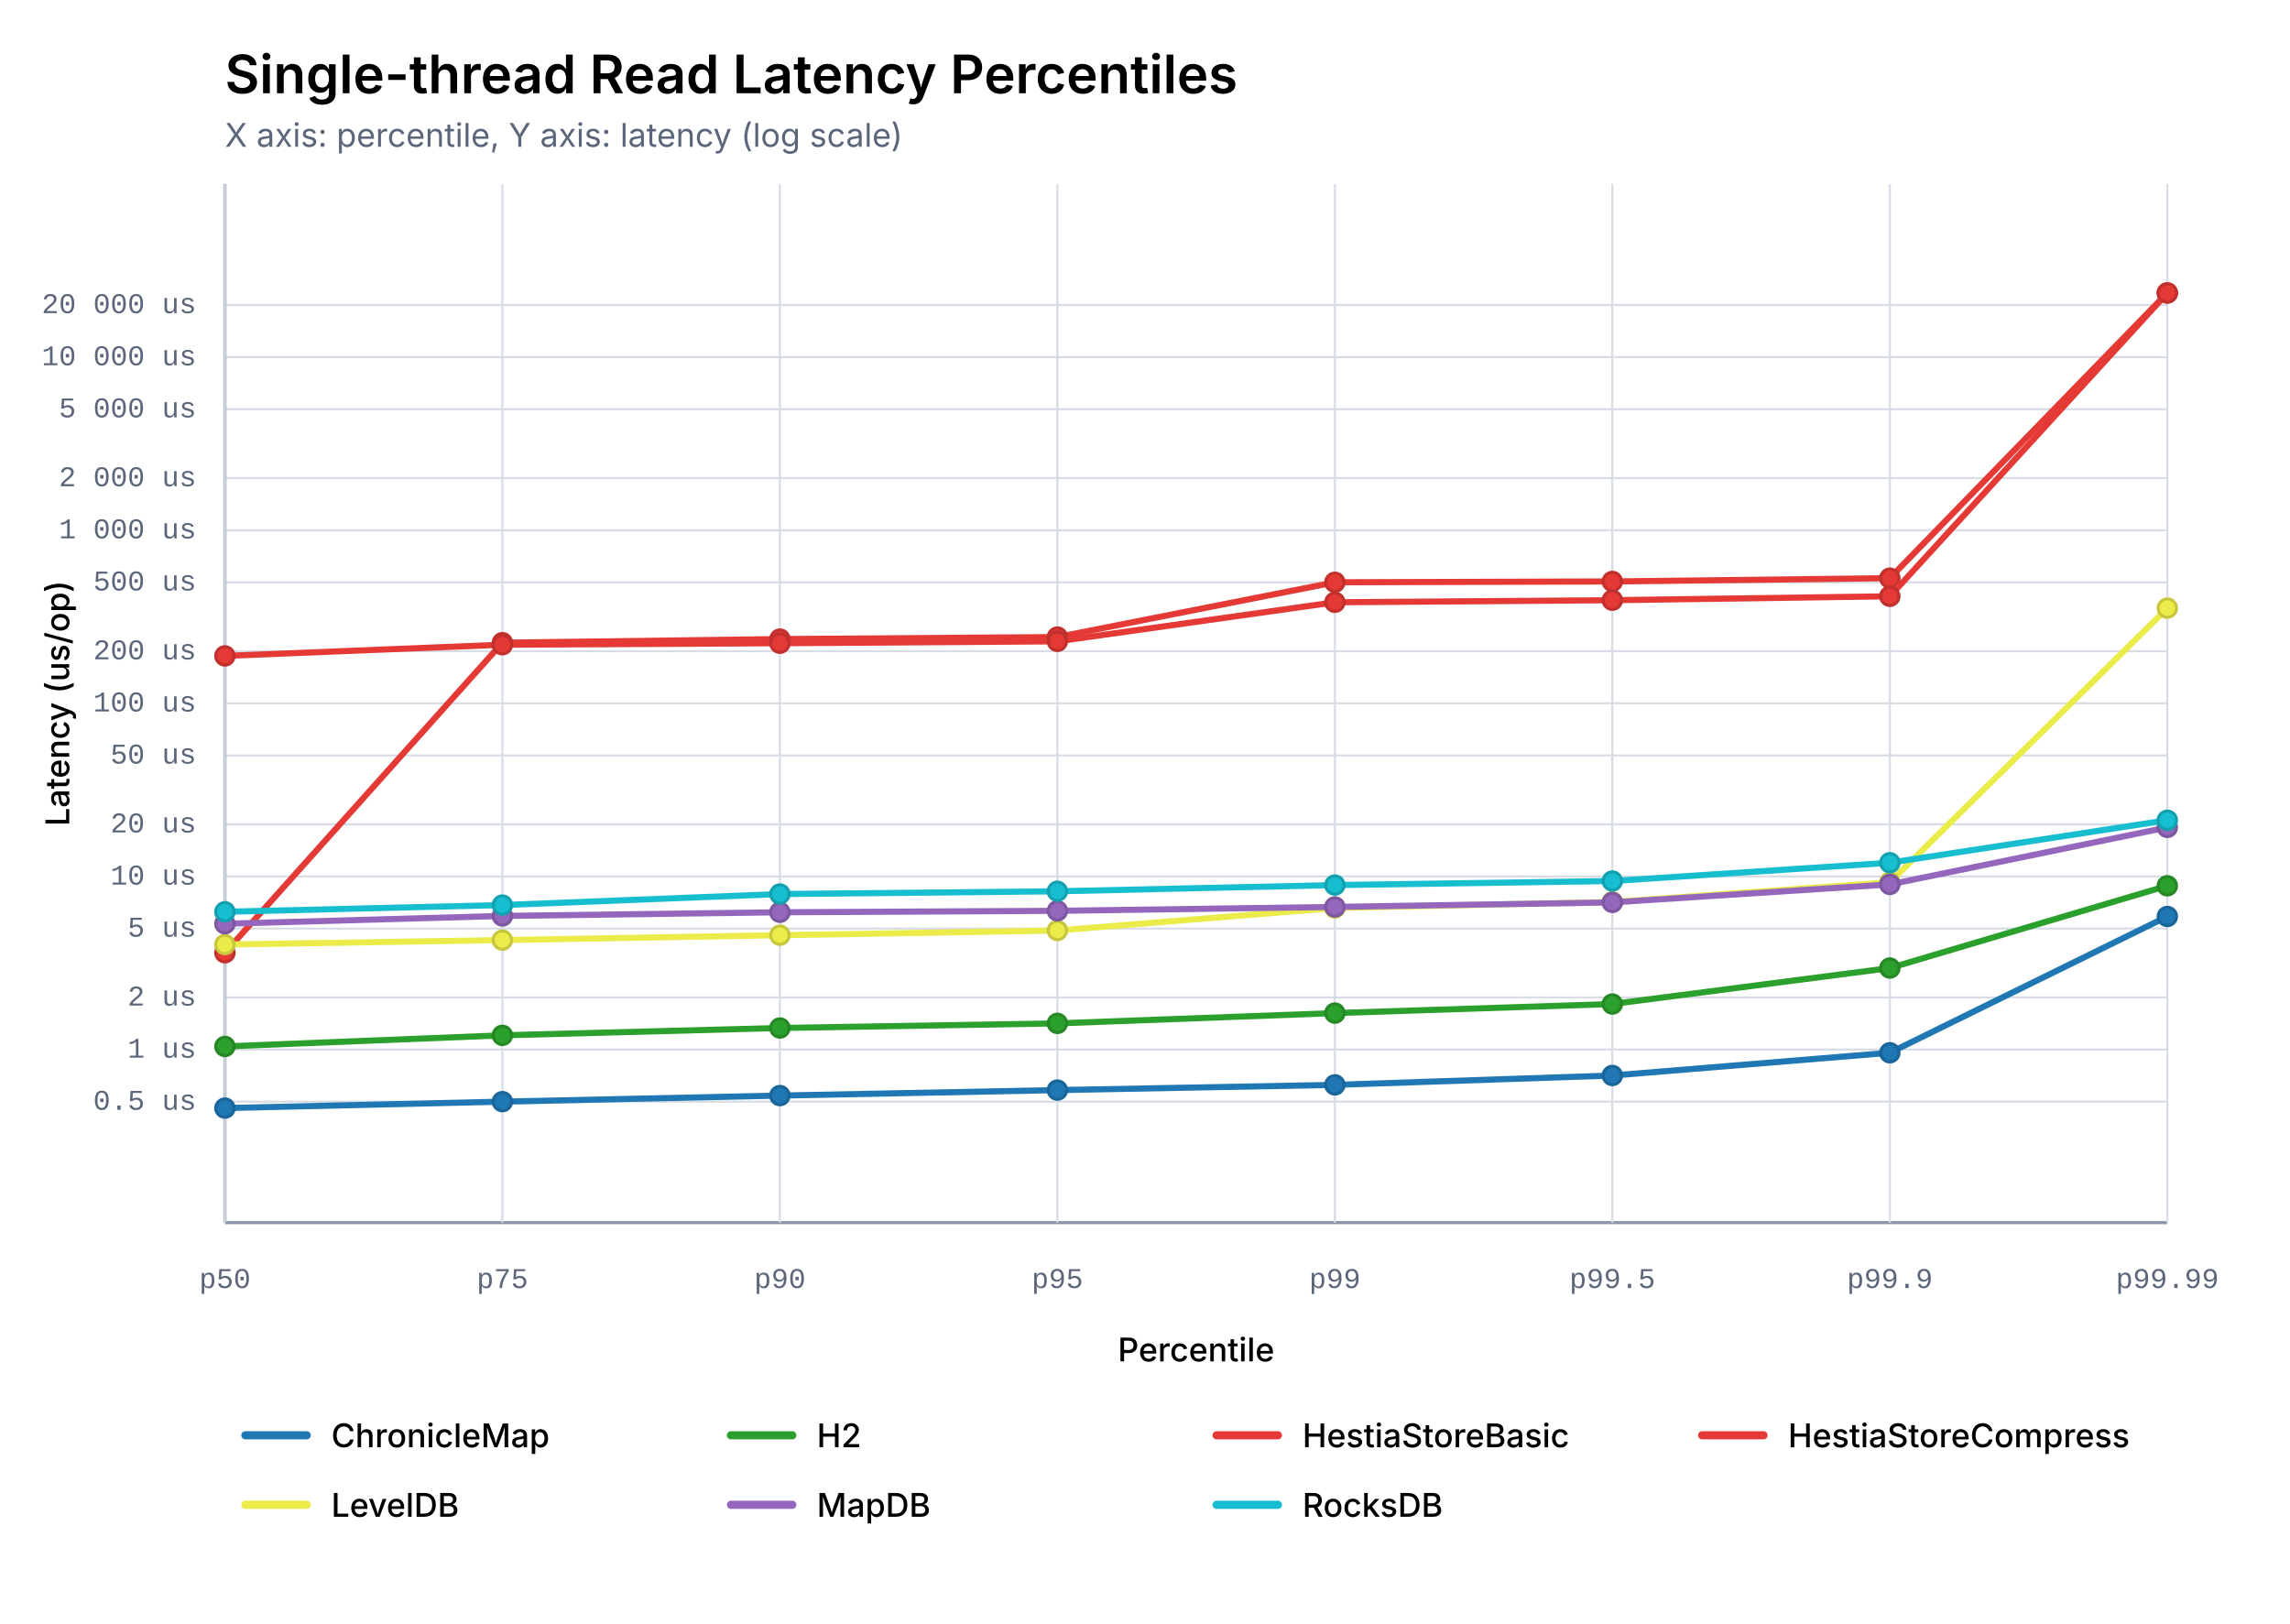
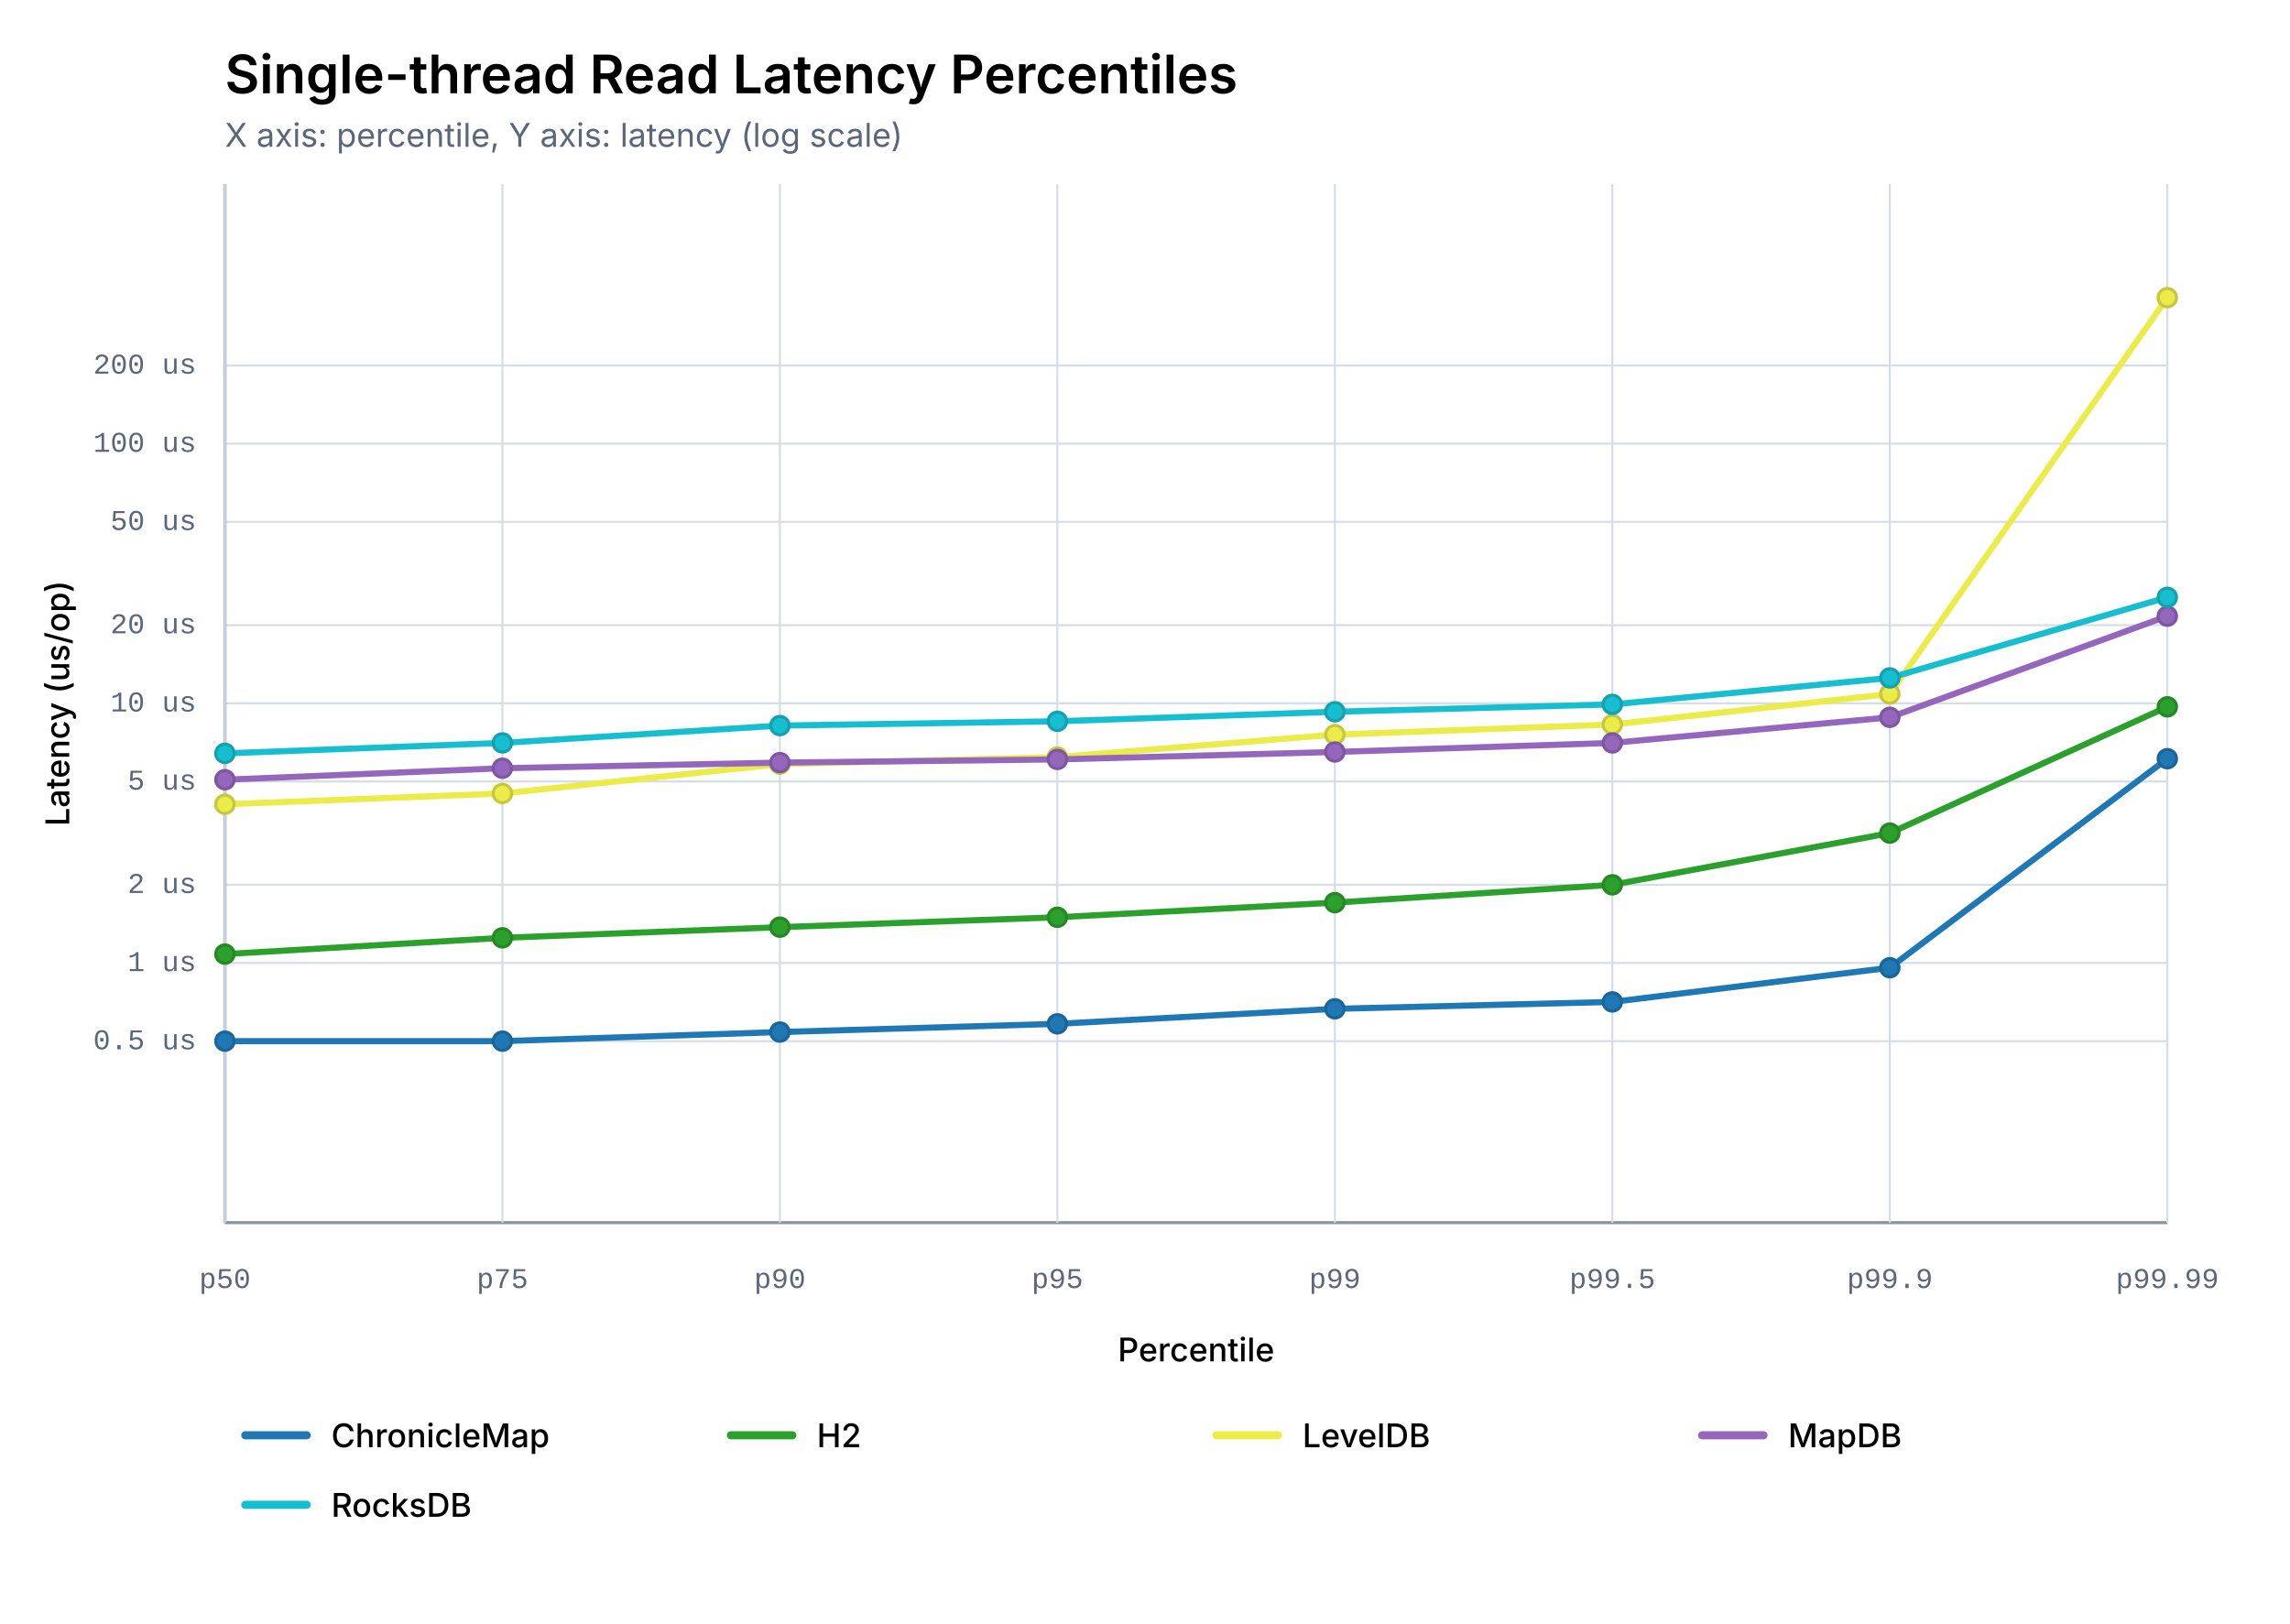
<svg xmlns="http://www.w3.org/2000/svg" width="1120" height="794" viewBox="0 0 1120 794">
  <style>
        text { fill: currentColor; dominant-baseline: middle; }
        .title { font: 600 26px "Inter", "Helvetica Neue", Arial, sans-serif; }
        .subtitle { font: 16px "Inter", "Helvetica Neue", Arial, sans-serif; fill: #5B667A; }
        .axis-label { font: 500 16px "Inter", "Helvetica Neue", Arial, sans-serif; }
        .tick { font: 14px "IBM Plex Mono", "Courier New", monospace; fill: #5B667A; }
        .legend { font: 500 16px "Inter", "Helvetica Neue", Arial, sans-serif; }
        .grid { stroke: #D7DCE5; stroke-width: 1; fill: none; }
        .axis { stroke: #8A94A6; stroke-width: 1.5; fill: none; }
    </style>
  <text class="title" x="110" y="36">Single-thread Read Latency Percentiles</text>
  <text class="subtitle" x="110" y="66">X axis: percentile, Y axis: latency (log scale)</text>
-   <line class="grid" x1="110" y1="538.821" x2="1060" y2="538.821" />
-   <text class="tick" x="96" y="538.821" text-anchor="end">0.5 us</text>
-   <line class="grid" x1="110" y1="513.333" x2="1060" y2="513.333" />
-   <text class="tick" x="96" y="513.333" text-anchor="end">1 us</text>
-   <line class="grid" x1="110" y1="487.846" x2="1060" y2="487.846" />
-   <text class="tick" x="96" y="487.846" text-anchor="end">2 us</text>
-   <line class="grid" x1="110" y1="454.154" x2="1060" y2="454.154" />
-   <text class="tick" x="96" y="454.154" text-anchor="end">5 us</text>
-   <line class="grid" x1="110" y1="428.667" x2="1060" y2="428.667" />
-   <text class="tick" x="96" y="428.667" text-anchor="end">10 us</text>
-   <line class="grid" x1="110" y1="403.179" x2="1060" y2="403.179" />
-   <text class="tick" x="96" y="403.179" text-anchor="end">20 us</text>
-   <line class="grid" x1="110" y1="369.487" x2="1060" y2="369.487" />
-   <text class="tick" x="96" y="369.487" text-anchor="end">50 us</text>
+   <line class="grid" x1="110" y1="509.231" x2="1060" y2="509.231" />
+   <text class="tick" x="96" y="509.231" text-anchor="end">0.5 us</text>
+   <line class="grid" x1="110" y1="471.0" x2="1060" y2="471.0" />
+   <text class="tick" x="96" y="471.0" text-anchor="end">1 us</text>
+   <line class="grid" x1="110" y1="432.769" x2="1060" y2="432.769" />
+   <text class="tick" x="96" y="432.769" text-anchor="end">2 us</text>
+   <line class="grid" x1="110" y1="382.231" x2="1060" y2="382.231" />
+   <text class="tick" x="96" y="382.231" text-anchor="end">5 us</text>
  <line class="grid" x1="110" y1="344.0" x2="1060" y2="344.0" />
-   <text class="tick" x="96" y="344.0" text-anchor="end">100 us</text>
-   <line class="grid" x1="110" y1="318.513" x2="1060" y2="318.513" />
-   <text class="tick" x="96" y="318.513" text-anchor="end">200 us</text>
-   <line class="grid" x1="110" y1="284.821" x2="1060" y2="284.821" />
-   <text class="tick" x="96" y="284.821" text-anchor="end">500 us</text>
-   <line class="grid" x1="110" y1="259.333" x2="1060" y2="259.333" />
-   <text class="tick" x="96" y="259.333" text-anchor="end">1 000 us</text>
-   <line class="grid" x1="110" y1="233.846" x2="1060" y2="233.846" />
-   <text class="tick" x="96" y="233.846" text-anchor="end">2 000 us</text>
-   <line class="grid" x1="110" y1="200.154" x2="1060" y2="200.154" />
-   <text class="tick" x="96" y="200.154" text-anchor="end">5 000 us</text>
-   <line class="grid" x1="110" y1="174.667" x2="1060" y2="174.667" />
-   <text class="tick" x="96" y="174.667" text-anchor="end">10 000 us</text>
-   <line class="grid" x1="110" y1="149.179" x2="1060" y2="149.179" />
-   <text class="tick" x="96" y="149.179" text-anchor="end">20 000 us</text>
+   <text class="tick" x="96" y="344.0" text-anchor="end">10 us</text>
+   <line class="grid" x1="110" y1="305.769" x2="1060" y2="305.769" />
+   <text class="tick" x="96" y="305.769" text-anchor="end">20 us</text>
+   <line class="grid" x1="110" y1="255.231" x2="1060" y2="255.231" />
+   <text class="tick" x="96" y="255.231" text-anchor="end">50 us</text>
+   <line class="grid" x1="110" y1="217.0" x2="1060" y2="217.0" />
+   <text class="tick" x="96" y="217.0" text-anchor="end">100 us</text>
+   <line class="grid" x1="110" y1="178.769" x2="1060" y2="178.769" />
+   <text class="tick" x="96" y="178.769" text-anchor="end">200 us</text>
  <line class="axis" x1="110" y1="598" x2="1060" y2="598" />
  <line class="axis" x1="110" y1="90" x2="110" y2="598" />
  <line class="grid" x1="110.0" y1="90" x2="110.0" y2="598" />
  <text class="tick" x="110.0" y="626" text-anchor="middle">p50</text>
  <line class="grid" x1="245.714" y1="90" x2="245.714" y2="598" />
  <text class="tick" x="245.714" y="626" text-anchor="middle">p75</text>
  <line class="grid" x1="381.429" y1="90" x2="381.429" y2="598" />
  <text class="tick" x="381.429" y="626" text-anchor="middle">p90</text>
  <line class="grid" x1="517.143" y1="90" x2="517.143" y2="598" />
  <text class="tick" x="517.143" y="626" text-anchor="middle">p95</text>
  <line class="grid" x1="652.857" y1="90" x2="652.857" y2="598" />
  <text class="tick" x="652.857" y="626" text-anchor="middle">p99</text>
  <line class="grid" x1="788.571" y1="90" x2="788.571" y2="598" />
  <text class="tick" x="788.571" y="626" text-anchor="middle">p99.5</text>
  <line class="grid" x1="924.286" y1="90" x2="924.286" y2="598" />
  <text class="tick" x="924.286" y="626" text-anchor="middle">p99.9</text>
  <line class="grid" x1="1060.0" y1="90" x2="1060.0" y2="598" />
  <text class="tick" x="1060.0" y="626" text-anchor="middle">p99.99</text>
  <text class="axis-label" x="585" y="660" text-anchor="middle">Percentile</text>
  <text class="axis-label" x="28" y="344" transform="rotate(-90 28 344)" text-anchor="middle">Latency (us/op)</text>
-   <polyline points="110.00,541.97 245.71,538.82 381.43,535.85 517.14,533.17 652.86,530.62 788.57,526.03 924.29,514.91 1060.00,448.24" fill="none" stroke="#1F77B4" stroke-width="3" stroke-linejoin="round" stroke-linecap="round" />
-   <circle cx="110.0" cy="541.967" r="4.5" fill="#1F77B4" stroke="#1A6599" stroke-width="1.5" />
-   <circle cx="245.714" cy="538.821" r="4.5" fill="#1F77B4" stroke="#1A6599" stroke-width="1.5" />
-   <circle cx="381.429" cy="535.855" r="4.5" fill="#1F77B4" stroke="#1A6599" stroke-width="1.5" />
-   <circle cx="517.143" cy="533.173" r="4.5" fill="#1F77B4" stroke="#1A6599" stroke-width="1.5" />
-   <circle cx="652.857" cy="530.615" r="4.5" fill="#1F77B4" stroke="#1A6599" stroke-width="1.5" />
-   <circle cx="788.571" cy="526.031" r="4.5" fill="#1F77B4" stroke="#1A6599" stroke-width="1.5" />
-   <circle cx="924.286" cy="514.911" r="4.5" fill="#1F77B4" stroke="#1A6599" stroke-width="1.5" />
-   <circle cx="1060.0" cy="448.243" r="4.5" fill="#1F77B4" stroke="#1A6599" stroke-width="1.5" />
-   <polyline points="110.00,511.82 245.71,506.38 381.43,502.79 517.14,500.54 652.86,495.50 788.57,491.07 924.29,473.48 1060.00,433.23" fill="none" stroke="#2CA02C" stroke-width="3" stroke-linejoin="round" stroke-linecap="round" />
-   <circle cx="110.0" cy="511.821" r="4.5" fill="#2CA02C" stroke="#258825" stroke-width="1.5" />
-   <circle cx="245.714" cy="506.385" r="4.5" fill="#2CA02C" stroke="#258825" stroke-width="1.5" />
-   <circle cx="381.429" cy="502.792" r="4.5" fill="#2CA02C" stroke="#258825" stroke-width="1.5" />
-   <circle cx="517.143" cy="500.543" r="4.5" fill="#2CA02C" stroke="#258825" stroke-width="1.5" />
-   <circle cx="652.857" cy="495.504" r="4.5" fill="#2CA02C" stroke="#258825" stroke-width="1.5" />
-   <circle cx="788.571" cy="491.072" r="4.5" fill="#2CA02C" stroke="#258825" stroke-width="1.5" />
-   <circle cx="924.286" cy="473.48" r="4.5" fill="#2CA02C" stroke="#258825" stroke-width="1.5" />
-   <circle cx="1060.0" cy="433.234" r="4.5" fill="#2CA02C" stroke="#258825" stroke-width="1.5" />
-   <polyline points="110.00,465.99 245.71,314.35 381.43,312.58 517.14,311.59 652.86,284.80 788.57,284.39 924.29,282.79 1060.00,143.26" fill="none" stroke="#E53935" stroke-width="3" stroke-linejoin="round" stroke-linecap="round" />
-   <circle cx="110.0" cy="465.989" r="4.5" fill="#E53935" stroke="#C2302D" stroke-width="1.5" />
-   <circle cx="245.714" cy="314.346" r="4.5" fill="#E53935" stroke="#C2302D" stroke-width="1.5" />
-   <circle cx="381.429" cy="312.582" r="4.5" fill="#E53935" stroke="#C2302D" stroke-width="1.5" />
-   <circle cx="517.143" cy="311.594" r="4.5" fill="#E53935" stroke="#C2302D" stroke-width="1.5" />
-   <circle cx="652.857" cy="284.804" r="4.5" fill="#E53935" stroke="#C2302D" stroke-width="1.5" />
-   <circle cx="788.571" cy="284.392" r="4.5" fill="#E53935" stroke="#C2302D" stroke-width="1.5" />
-   <circle cx="924.286" cy="282.79" r="4.5" fill="#E53935" stroke="#C2302D" stroke-width="1.5" />
-   <circle cx="1060.0" cy="143.258" r="4.5" fill="#E53935" stroke="#C2302D" stroke-width="1.5" />
-   <polyline points="110.00,320.81 245.71,315.33 381.43,314.60 517.14,313.68 652.86,294.58 788.57,293.56 924.29,291.65 1060.00,143.31" fill="none" stroke="#E53935" stroke-width="3" stroke-linejoin="round" stroke-linecap="round" />
-   <circle cx="110.0" cy="320.807" r="4.5" fill="#E53935" stroke="#C2302D" stroke-width="1.5" />
-   <circle cx="245.714" cy="315.325" r="4.5" fill="#E53935" stroke="#C2302D" stroke-width="1.5" />
-   <circle cx="381.429" cy="314.599" r="4.5" fill="#E53935" stroke="#C2302D" stroke-width="1.5" />
-   <circle cx="517.143" cy="313.679" r="4.5" fill="#E53935" stroke="#C2302D" stroke-width="1.5" />
-   <circle cx="652.857" cy="294.576" r="4.5" fill="#E53935" stroke="#C2302D" stroke-width="1.5" />
-   <circle cx="788.571" cy="293.559" r="4.5" fill="#E53935" stroke="#C2302D" stroke-width="1.5" />
-   <circle cx="924.286" cy="291.651" r="4.5" fill="#E53935" stroke="#C2302D" stroke-width="1.5" />
-   <circle cx="1060.0" cy="143.309" r="4.5" fill="#E53935" stroke="#C2302D" stroke-width="1.5" />
-   <polyline points="110.00,461.99 245.71,459.80 381.43,457.41 517.14,455.11 652.86,444.08 788.57,441.16 924.29,431.54 1060.00,297.43" fill="none" stroke="#ebeb49" stroke-width="3" stroke-linejoin="round" stroke-linecap="round" />
-   <circle cx="110.0" cy="461.993" r="4.5" fill="#ebeb49" stroke="#C7C73E" stroke-width="1.5" />
-   <circle cx="245.714" cy="459.802" r="4.5" fill="#ebeb49" stroke="#C7C73E" stroke-width="1.5" />
-   <circle cx="381.429" cy="457.412" r="4.5" fill="#ebeb49" stroke="#C7C73E" stroke-width="1.5" />
-   <circle cx="517.143" cy="455.107" r="4.5" fill="#ebeb49" stroke="#C7C73E" stroke-width="1.5" />
-   <circle cx="652.857" cy="444.079" r="4.5" fill="#ebeb49" stroke="#C7C73E" stroke-width="1.5" />
-   <circle cx="788.571" cy="441.157" r="4.5" fill="#ebeb49" stroke="#C7C73E" stroke-width="1.5" />
-   <circle cx="924.286" cy="431.541" r="4.5" fill="#ebeb49" stroke="#C7C73E" stroke-width="1.5" />
-   <circle cx="1060.0" cy="297.433" r="4.5" fill="#ebeb49" stroke="#C7C73E" stroke-width="1.5" />
-   <polyline points="110.00,451.82 245.71,447.99 381.43,446.20 517.14,445.49 652.86,443.59 788.57,441.36 924.29,432.57 1060.00,404.68" fill="none" stroke="#9467BD" stroke-width="3" stroke-linejoin="round" stroke-linecap="round" />
-   <circle cx="110.0" cy="451.818" r="4.5" fill="#9467BD" stroke="#7D57A0" stroke-width="1.5" />
-   <circle cx="245.714" cy="447.993" r="4.5" fill="#9467BD" stroke="#7D57A0" stroke-width="1.5" />
-   <circle cx="381.429" cy="446.197" r="4.5" fill="#9467BD" stroke="#7D57A0" stroke-width="1.5" />
-   <circle cx="517.143" cy="445.493" r="4.5" fill="#9467BD" stroke="#7D57A0" stroke-width="1.5" />
-   <circle cx="652.857" cy="443.59" r="4.5" fill="#9467BD" stroke="#7D57A0" stroke-width="1.5" />
-   <circle cx="788.571" cy="441.364" r="4.5" fill="#9467BD" stroke="#7D57A0" stroke-width="1.5" />
-   <circle cx="924.286" cy="432.574" r="4.5" fill="#9467BD" stroke="#7D57A0" stroke-width="1.5" />
-   <circle cx="1060.0" cy="404.68" r="4.5" fill="#9467BD" stroke="#7D57A0" stroke-width="1.5" />
-   <polyline points="110.00,445.96 245.71,442.67 381.43,437.28 517.14,435.93 652.86,432.90 788.57,430.91 924.29,421.96 1060.00,401.18" fill="none" stroke="#17BECF" stroke-width="3" stroke-linejoin="round" stroke-linecap="round" />
-   <circle cx="110.0" cy="445.961" r="4.5" fill="#17BECF" stroke="#13A1AF" stroke-width="1.5" />
-   <circle cx="245.714" cy="442.675" r="4.5" fill="#17BECF" stroke="#13A1AF" stroke-width="1.5" />
-   <circle cx="381.429" cy="437.278" r="4.5" fill="#17BECF" stroke="#13A1AF" stroke-width="1.5" />
-   <circle cx="517.143" cy="435.928" r="4.5" fill="#17BECF" stroke="#13A1AF" stroke-width="1.5" />
-   <circle cx="652.857" cy="432.902" r="4.5" fill="#17BECF" stroke="#13A1AF" stroke-width="1.5" />
-   <circle cx="788.571" cy="430.911" r="4.5" fill="#17BECF" stroke="#13A1AF" stroke-width="1.5" />
-   <circle cx="924.286" cy="421.963" r="4.5" fill="#17BECF" stroke="#13A1AF" stroke-width="1.5" />
-   <circle cx="1060.0" cy="401.176" r="4.5" fill="#17BECF" stroke="#13A1AF" stroke-width="1.5" />
+   <polyline points="110.00,509.23 245.71,509.23 381.43,504.78 517.14,500.76 652.86,493.42 788.57,490.05 924.29,473.31 1060.00,371.08" fill="none" stroke="#1F77B4" stroke-width="3" stroke-linejoin="round" stroke-linecap="round" />
+   <circle cx="110.0" cy="509.231" r="4.5" fill="#1F77B4" stroke="#1A6599" stroke-width="1.5" />
+   <circle cx="245.714" cy="509.231" r="4.5" fill="#1F77B4" stroke="#1A6599" stroke-width="1.5" />
+   <circle cx="381.429" cy="504.782" r="4.5" fill="#1F77B4" stroke="#1A6599" stroke-width="1.5" />
+   <circle cx="517.143" cy="500.76" r="4.5" fill="#1F77B4" stroke="#1A6599" stroke-width="1.5" />
+   <circle cx="652.857" cy="493.419" r="4.5" fill="#1F77B4" stroke="#1A6599" stroke-width="1.5" />
+   <circle cx="788.571" cy="490.046" r="4.5" fill="#1F77B4" stroke="#1A6599" stroke-width="1.5" />
+   <circle cx="924.286" cy="473.309" r="4.5" fill="#1F77B4" stroke="#1A6599" stroke-width="1.5" />
+   <circle cx="1060.0" cy="371.083" r="4.5" fill="#1F77B4" stroke="#1A6599" stroke-width="1.5" />
+   <polyline points="110.00,466.65 245.71,458.69 381.43,453.48 517.14,448.64 652.86,441.47 788.57,432.77 924.29,407.47 1060.00,345.70" fill="none" stroke="#2CA02C" stroke-width="3" stroke-linejoin="round" stroke-linecap="round" />
+   <circle cx="110.0" cy="466.653" r="4.5" fill="#2CA02C" stroke="#258825" stroke-width="1.5" />
+   <circle cx="245.714" cy="458.692" r="4.5" fill="#2CA02C" stroke="#258825" stroke-width="1.5" />
+   <circle cx="381.429" cy="453.476" r="4.5" fill="#2CA02C" stroke="#258825" stroke-width="1.5" />
+   <circle cx="517.143" cy="448.636" r="4.5" fill="#2CA02C" stroke="#258825" stroke-width="1.5" />
+   <circle cx="652.857" cy="441.474" r="4.5" fill="#2CA02C" stroke="#258825" stroke-width="1.5" />
+   <circle cx="788.571" cy="432.769" r="4.5" fill="#2CA02C" stroke="#258825" stroke-width="1.5" />
+   <circle cx="924.286" cy="407.47" r="4.5" fill="#2CA02C" stroke="#258825" stroke-width="1.5" />
+   <circle cx="1060.0" cy="345.703" r="4.5" fill="#2CA02C" stroke="#258825" stroke-width="1.5" />
+   <polyline points="110.00,393.39 245.71,388.09 381.43,373.74 517.14,370.30 652.86,359.31 788.57,354.36 924.29,339.43 1060.00,145.58" fill="none" stroke="#ebeb49" stroke-width="3" stroke-linejoin="round" stroke-linecap="round" />
+   <circle cx="110.0" cy="393.392" r="4.5" fill="#ebeb49" stroke="#C7C73E" stroke-width="1.5" />
+   <circle cx="245.714" cy="388.091" r="4.5" fill="#ebeb49" stroke="#C7C73E" stroke-width="1.5" />
+   <circle cx="381.429" cy="373.741" r="4.5" fill="#ebeb49" stroke="#C7C73E" stroke-width="1.5" />
+   <circle cx="517.143" cy="370.295" r="4.5" fill="#ebeb49" stroke="#C7C73E" stroke-width="1.5" />
+   <circle cx="652.857" cy="359.311" r="4.5" fill="#ebeb49" stroke="#C7C73E" stroke-width="1.5" />
+   <circle cx="788.571" cy="354.357" r="4.5" fill="#ebeb49" stroke="#C7C73E" stroke-width="1.5" />
+   <circle cx="924.286" cy="339.429" r="4.5" fill="#ebeb49" stroke="#C7C73E" stroke-width="1.5" />
+   <circle cx="1060.0" cy="145.58" r="4.5" fill="#ebeb49" stroke="#C7C73E" stroke-width="1.5" />
+   <polyline points="110.00,381.36 245.71,375.74 381.43,372.99 517.14,371.44 652.86,367.79 788.57,363.36 924.29,350.85 1060.00,301.36" fill="none" stroke="#9467BD" stroke-width="3" stroke-linejoin="round" stroke-linecap="round" />
+   <circle cx="110.0" cy="381.355" r="4.5" fill="#9467BD" stroke="#7D57A0" stroke-width="1.5" />
+   <circle cx="245.714" cy="375.744" r="4.5" fill="#9467BD" stroke="#7D57A0" stroke-width="1.5" />
+   <circle cx="381.429" cy="372.99" r="4.5" fill="#9467BD" stroke="#7D57A0" stroke-width="1.5" />
+   <circle cx="517.143" cy="371.444" r="4.5" fill="#9467BD" stroke="#7D57A0" stroke-width="1.5" />
+   <circle cx="652.857" cy="367.794" r="4.5" fill="#9467BD" stroke="#7D57A0" stroke-width="1.5" />
+   <circle cx="788.571" cy="363.358" r="4.5" fill="#9467BD" stroke="#7D57A0" stroke-width="1.5" />
+   <circle cx="924.286" cy="350.85" r="4.5" fill="#9467BD" stroke="#7D57A0" stroke-width="1.5" />
+   <circle cx="1060.0" cy="301.361" r="4.5" fill="#9467BD" stroke="#7D57A0" stroke-width="1.5" />
+   <polyline points="110.00,368.48 245.71,363.36 381.43,354.89 517.14,352.78 652.86,348.12 788.57,344.53 924.29,331.57 1060.00,292.15" fill="none" stroke="#17BECF" stroke-width="3" stroke-linejoin="round" stroke-linecap="round" />
+   <circle cx="110.0" cy="368.477" r="4.5" fill="#17BECF" stroke="#13A1AF" stroke-width="1.5" />
+   <circle cx="245.714" cy="363.358" r="4.5" fill="#17BECF" stroke="#13A1AF" stroke-width="1.5" />
+   <circle cx="381.429" cy="354.892" r="4.5" fill="#17BECF" stroke="#13A1AF" stroke-width="1.5" />
+   <circle cx="517.143" cy="352.782" r="4.5" fill="#17BECF" stroke="#13A1AF" stroke-width="1.5" />
+   <circle cx="652.857" cy="348.121" r="4.5" fill="#17BECF" stroke="#13A1AF" stroke-width="1.5" />
+   <circle cx="788.571" cy="344.532" r="4.5" fill="#17BECF" stroke="#13A1AF" stroke-width="1.5" />
+   <circle cx="924.286" cy="331.569" r="4.5" fill="#17BECF" stroke="#13A1AF" stroke-width="1.5" />
+   <circle cx="1060.0" cy="292.154" r="4.5" fill="#17BECF" stroke="#13A1AF" stroke-width="1.5" />
  <line x1="120.0" y1="702.0" x2="150.0" y2="702.0" stroke="#1F77B4" stroke-width="4" stroke-linecap="round" />
  <text class="legend" x="162.0" y="702.0">ChronicleMap</text>
  <line x1="357.5" y1="702.0" x2="387.5" y2="702.0" stroke="#2CA02C" stroke-width="4" stroke-linecap="round" />
  <text class="legend" x="399.5" y="702.0">H2</text>
-   <line x1="595.0" y1="702.0" x2="625.0" y2="702.0" stroke="#E53935" stroke-width="4" stroke-linecap="round" />
-   <text class="legend" x="637.0" y="702.0">HestiaStoreBasic</text>
-   <line x1="832.5" y1="702.0" x2="862.5" y2="702.0" stroke="#E53935" stroke-width="4" stroke-linecap="round" />
-   <text class="legend" x="874.5" y="702.0">HestiaStoreCompress</text>
-   <line x1="120.0" y1="736.0" x2="150.0" y2="736.0" stroke="#ebeb49" stroke-width="4" stroke-linecap="round" />
-   <text class="legend" x="162.0" y="736.0">LevelDB</text>
-   <line x1="357.5" y1="736.0" x2="387.5" y2="736.0" stroke="#9467BD" stroke-width="4" stroke-linecap="round" />
-   <text class="legend" x="399.5" y="736.0">MapDB</text>
-   <line x1="595.0" y1="736.0" x2="625.0" y2="736.0" stroke="#17BECF" stroke-width="4" stroke-linecap="round" />
-   <text class="legend" x="637.0" y="736.0">RocksDB</text>
+   <line x1="595.0" y1="702.0" x2="625.0" y2="702.0" stroke="#ebeb49" stroke-width="4" stroke-linecap="round" />
+   <text class="legend" x="637.0" y="702.0">LevelDB</text>
+   <line x1="832.5" y1="702.0" x2="862.5" y2="702.0" stroke="#9467BD" stroke-width="4" stroke-linecap="round" />
+   <text class="legend" x="874.5" y="702.0">MapDB</text>
+   <line x1="120.0" y1="736.0" x2="150.0" y2="736.0" stroke="#17BECF" stroke-width="4" stroke-linecap="round" />
+   <text class="legend" x="162.0" y="736.0">RocksDB</text>
</svg>
